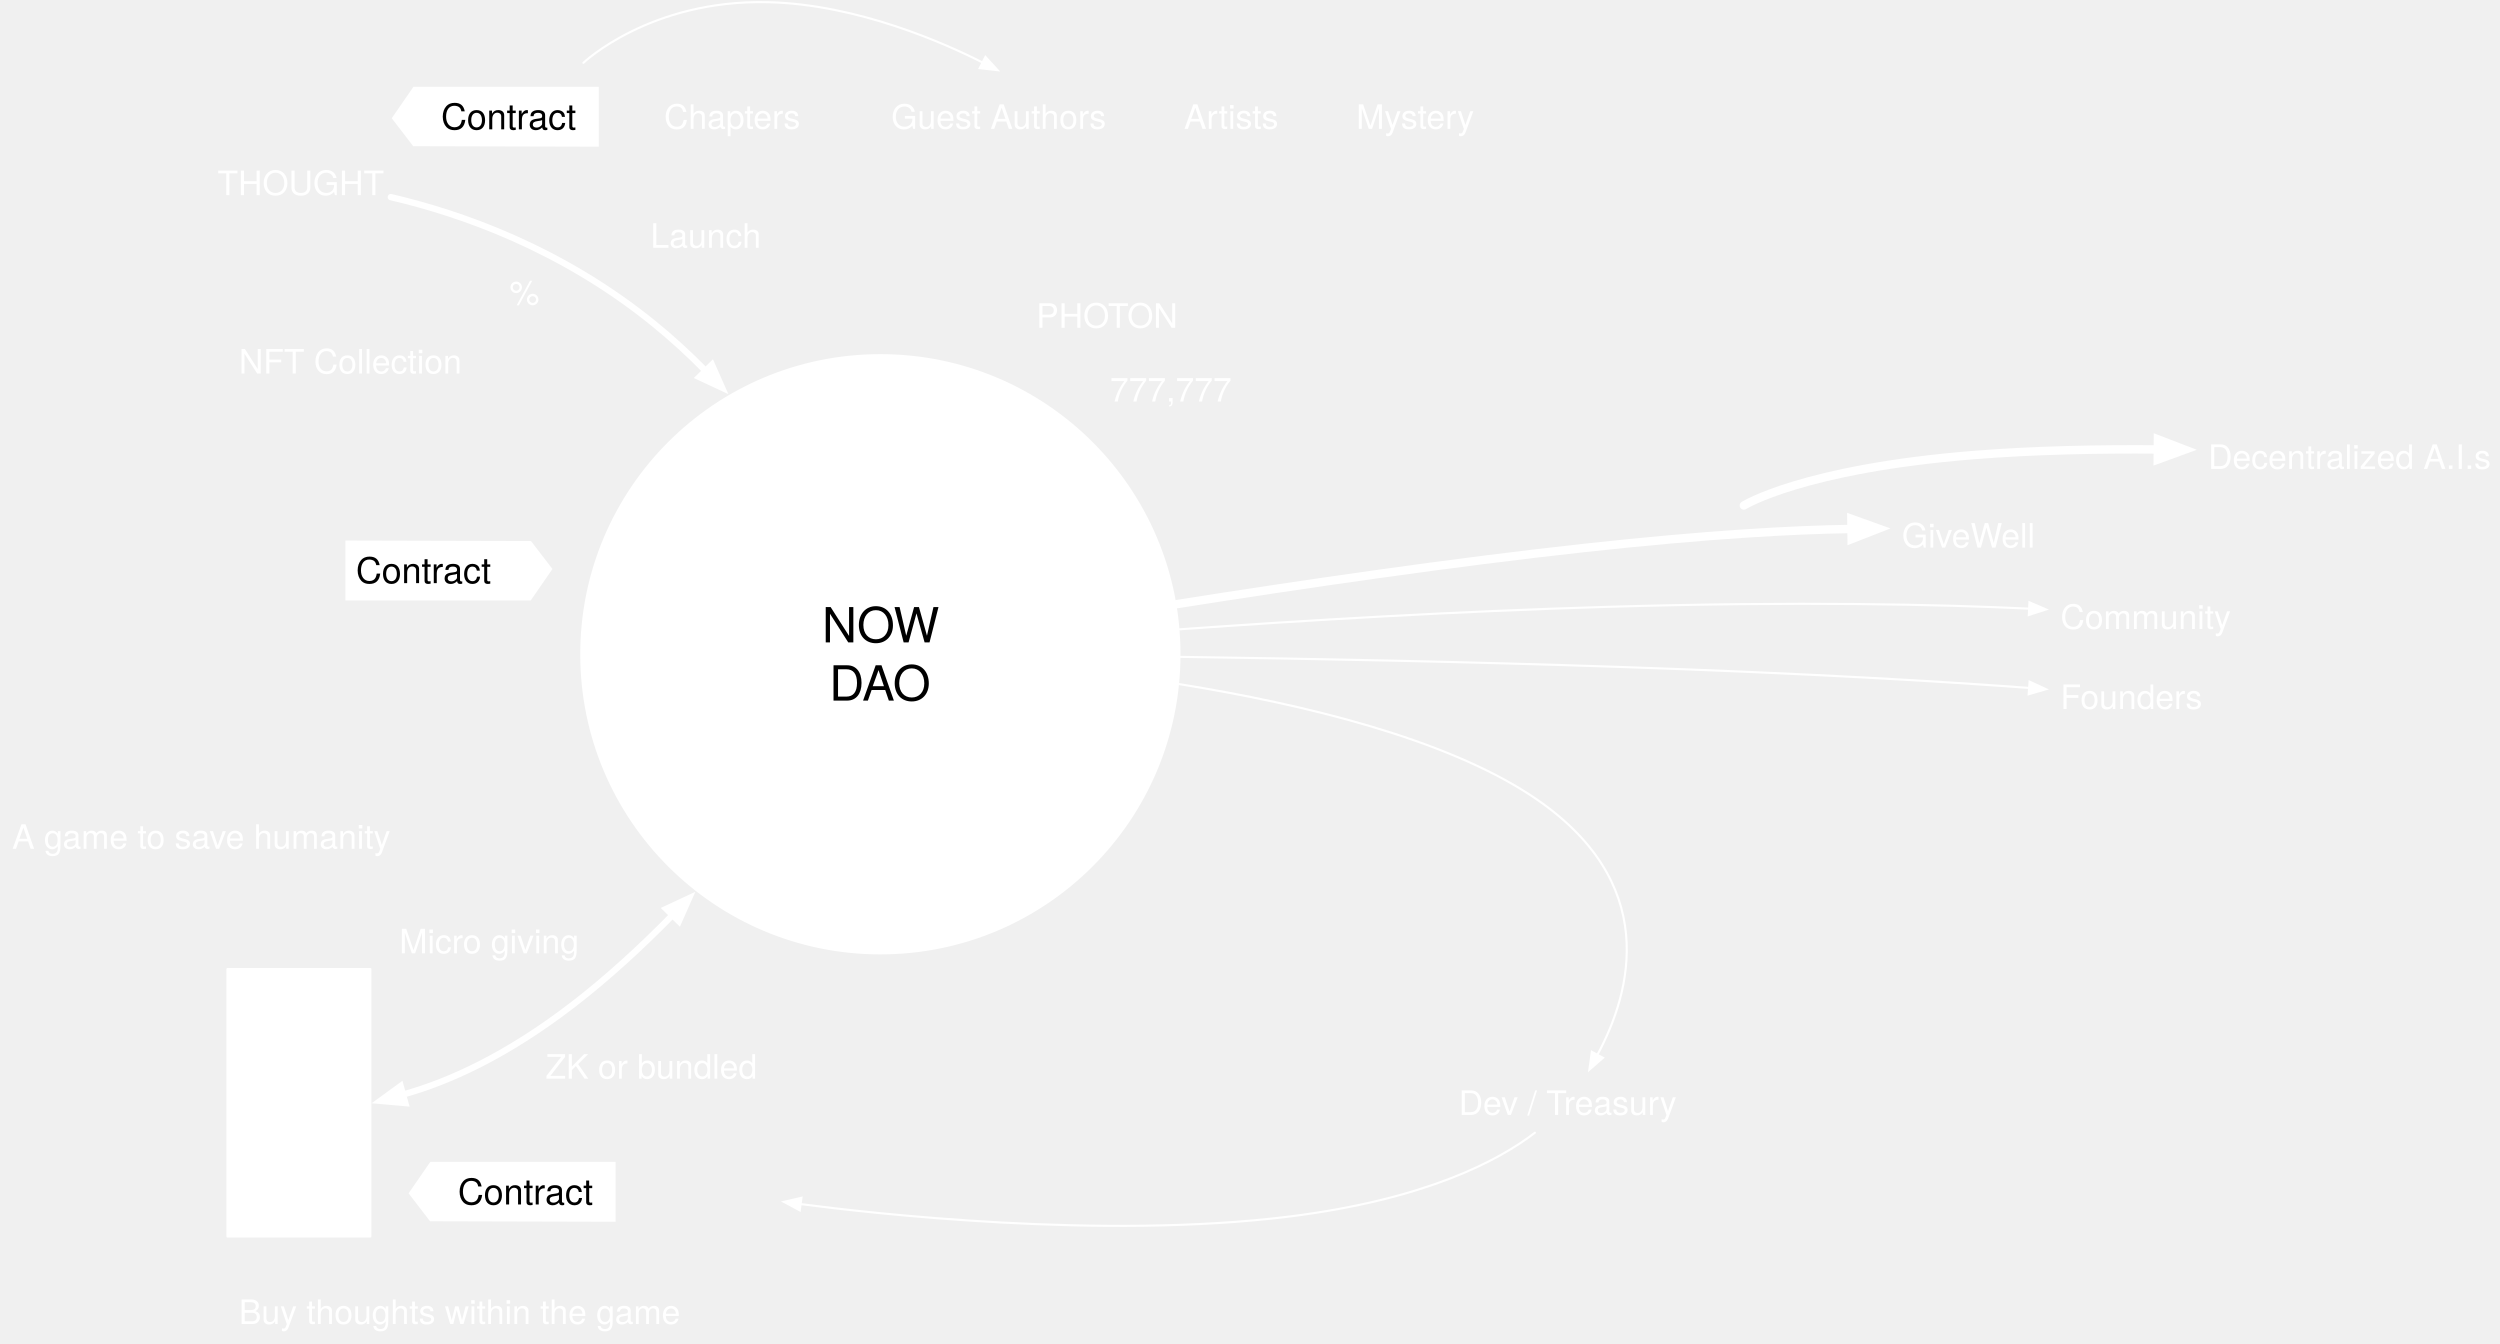
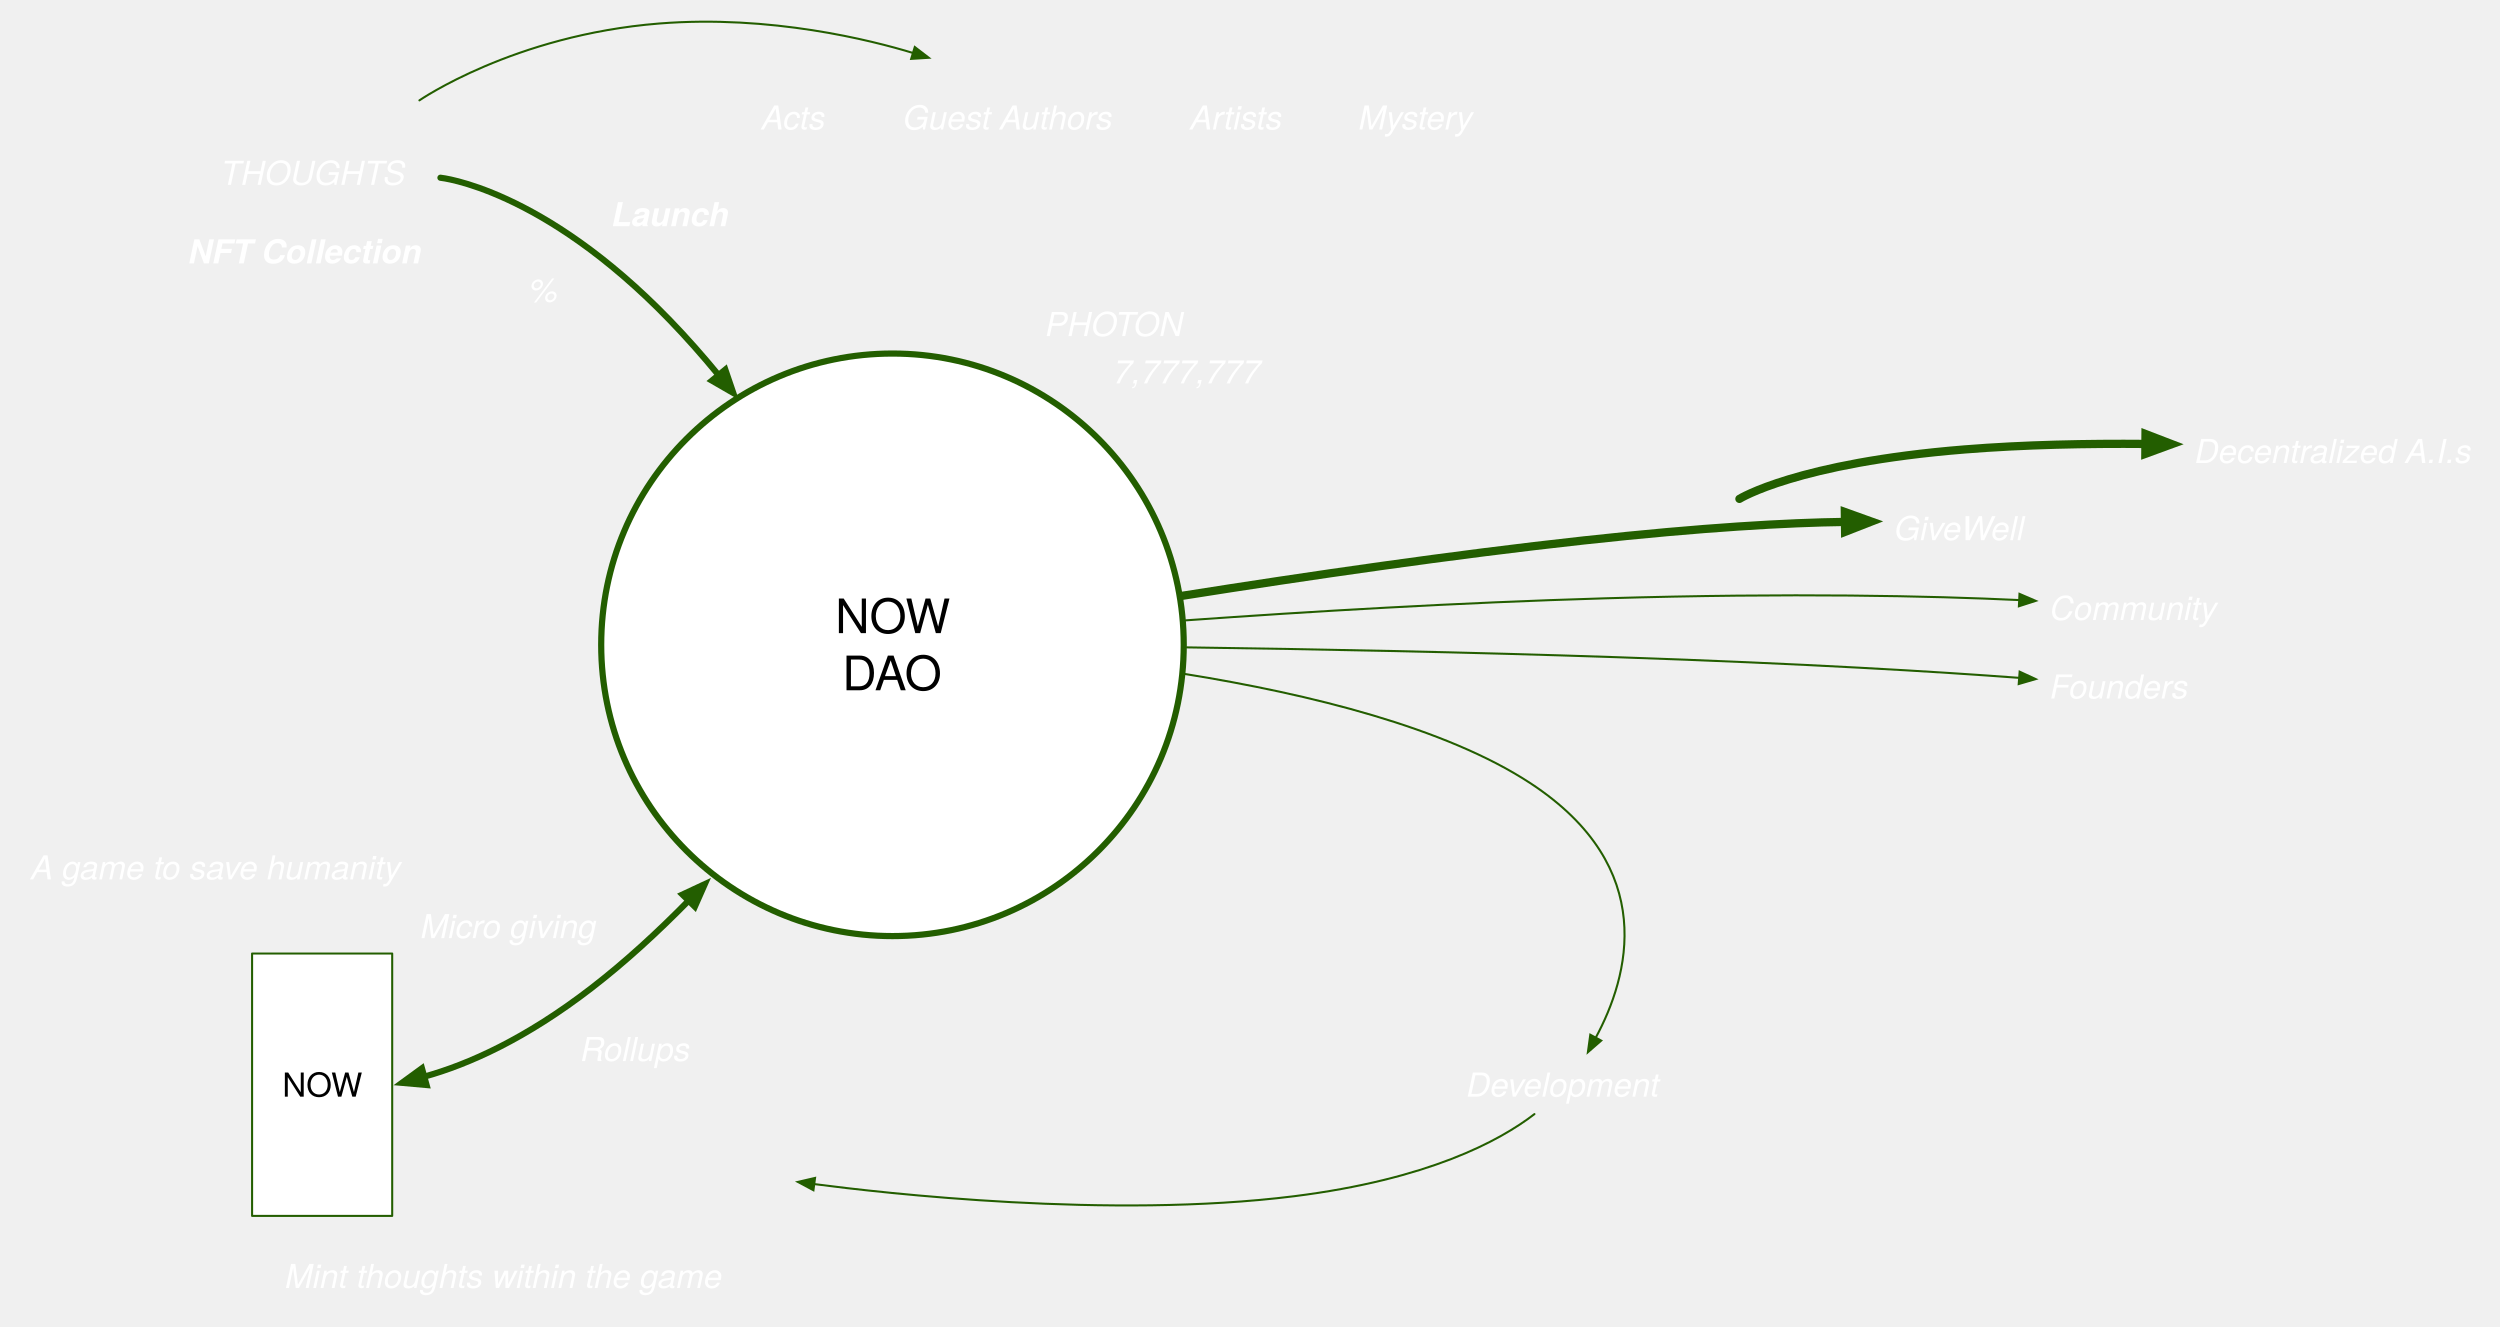
- <svg xmlns="http://www.w3.org/2000/svg" version="1.1" viewBox="-628 118 1187 638" width="1187" height="638">
+ <svg xmlns="http://www.w3.org/2000/svg" version="1.1" viewBox="-642.032 116.5 1210.216 641.948" width="1210.216" height="641.948">
  <defs>
-     <marker orient="auto" overflow="visible" markerUnits="strokeWidth" id="FilledArrow_Marker" stroke-linejoin="miter" stroke-miterlimit="10" viewBox="-1 -3 6 6" markerWidth="6" markerHeight="6" color="white">
+     <marker orient="auto" overflow="visible" markerUnits="strokeWidth" id="FilledArrow_Marker" stroke-linejoin="miter" stroke-miterlimit="10" viewBox="-1 -3 6 6" markerWidth="6" markerHeight="6" color="#235e00">
      <g>
        <path d="M 3.733 0 L 0 -1.4 L 0 1.4 Z" fill="currentColor" stroke="currentColor" stroke-width="1" />
      </g>
    </marker>
-     <marker orient="auto" overflow="visible" markerUnits="strokeWidth" id="FilledArrow_Marker_2" stroke-linejoin="miter" stroke-miterlimit="10" viewBox="-1 -4 10 8" markerWidth="10" markerHeight="8" color="white">
+     <marker orient="auto" overflow="visible" markerUnits="strokeWidth" id="FilledArrow_Marker_2" stroke-linejoin="miter" stroke-miterlimit="10" viewBox="-1 -4 10 8" markerWidth="10" markerHeight="8" color="#235e00">
      <g>
        <path d="M 8 0 L 0 -3 L 0 3 Z" fill="currentColor" stroke="currentColor" stroke-width="1" />
      </g>
    </marker>
-     <marker orient="auto" overflow="visible" markerUnits="strokeWidth" id="FilledArrow_Marker_3" stroke-linejoin="miter" stroke-miterlimit="10" viewBox="-1 -3 6 6" markerWidth="6" markerHeight="6" color="white">
+     <marker orient="auto" overflow="visible" markerUnits="strokeWidth" id="FilledArrow_Marker_3" stroke-linejoin="miter" stroke-miterlimit="10" viewBox="-1 -3 6 6" markerWidth="6" markerHeight="6" color="#235e00">
      <g>
        <path d="M 3.2 0 L 0 -1.2 L 0 1.2 Z" fill="currentColor" stroke="currentColor" stroke-width="1" />
      </g>
    </marker>
-     <marker orient="auto" overflow="visible" markerUnits="strokeWidth" id="FilledArrow_Marker_4" stroke-linejoin="miter" stroke-miterlimit="10" viewBox="-5 -3 6 6" markerWidth="6" markerHeight="6" color="white">
+     <marker orient="auto" overflow="visible" markerUnits="strokeWidth" id="FilledArrow_Marker_4" stroke-linejoin="miter" stroke-miterlimit="10" viewBox="-5 -3 6 6" markerWidth="6" markerHeight="6" color="#235e00">
      <g>
        <path d="M -3.733 0 L 0 1.4 L 0 -1.4 Z" fill="currentColor" stroke="currentColor" stroke-width="1" />
      </g>
    </marker>
  </defs>
-   <g id="Canvas_2" stroke="none" stroke-dasharray="none" fill="none" stroke-opacity="1" fill-opacity="1">
-     <g id="Canvas_2_Layer_1">
+   <g id="Original_Inverse" fill-opacity="1" stroke-opacity="1" fill="none" stroke-dasharray="none" stroke="none">
+     <g id="Original_Inverse_Layer_1">
      <g id="Graphic_35">
        <circle cx="-210" cy="428.646" r="141" fill="white" />
-         <circle cx="-210" cy="428.646" r="141" stroke="white" stroke-linecap="round" stroke-linejoin="round" stroke-width="3" />
+         <circle cx="-210" cy="428.646" r="141" stroke="#235e00" stroke-linecap="round" stroke-linejoin="round" stroke-width="3" />
      </g>
      <g id="Graphic_34">
        <text transform="translate(-237.692 401.0023)" fill="black">
          <tspan font-family="Helvetica Neue" font-size="23" fill="black" x="0" y="22">NOW</tspan>
          <tspan font-family="Helvetica Neue" font-size="23" fill="black" x="3.404" y="49.644">DAO</tspan>
        </text>
      </g>
      <g id="Graphic_33">
-         <text transform="translate(-135.984 258.6463)" fill="white">
-           <tspan font-family="Helvetica Neue" font-size="16" fill="white" x="0" y="15">PHOTON</tspan>
+         <text transform="translate(-136 264.1983)" fill="white">
+           <tspan font-family="Helvetica Neue" font-style="italic" font-size="16" fill="white" x="0" y="15">PHOTON</tspan>
        </text>
      </g>
      <g id="Graphic_32">
-         <text transform="translate(-524.744 195.6463)" fill="white">
-           <tspan font-family="Helvetica Neue" font-size="16" fill="white" x="8597567e-19" y="15">THOUGHT</tspan>
+         <text transform="translate(-535.112 191)" fill="white">
+           <tspan font-family="Helvetica Neue" font-style="italic" font-size="16" fill="white" x="14210855e-20" y="15">THOUGHTS</tspan>
        </text>
      </g>
      <g id="Graphic_31">
-         <text transform="translate(-312.704 164.1983)" fill="white">
-           <tspan font-family="Helvetica Neue" font-size="16" fill="white" x="31974423e-20" y="15">Chapters</tspan>
+         <text transform="translate(-273.32 164.1983)" fill="white">
+           <tspan font-family="Helvetica Neue" font-style="italic" font-size="16" fill="white" x="0" y="15">Acts</tspan>
        </text>
      </g>
      <g id="Graphic_30">
-         <text transform="translate(-101 293.6463)" fill="white">
-           <tspan font-family="Helvetica Neue" font-size="16" fill="white" x="2593481e-19" y="15">777,777</tspan>
+         <text transform="translate(-103 287.0943)" fill="white">
+           <tspan font-family="Helvetica Neue" font-style="italic" font-size="16" fill="white" x="73896445e-20" y="15">7,777,777</tspan>
        </text>
      </g>
      <g id="Line_29">
-         <path d="M -442.432 211.594 C -409.099 219.355 -361.596 235.982 -317.807 271.475 C -308.915 278.682 -300.651 286.282 -292.988 294.092" marker-end="url(#FilledArrow_Marker)" stroke="white" stroke-linecap="round" stroke-linejoin="round" stroke-width="3" />
+         <path d="M -428.814 202.542 C -428.814 202.542 -379.798 207.418 -317.807 271.475 C -309.624 279.931 -301.722 288.893 -294.171 298.081" marker-end="url(#FilledArrow_Marker)" stroke="#235e00" stroke-linecap="round" stroke-linejoin="round" stroke-width="3" />
      </g>
      <g id="Graphic_28">
        <text transform="translate(-204.848 164.1983)" fill="white">
-           <tspan font-family="Helvetica Neue" font-size="16" fill="white" x="0" y="15">Guest Authors</tspan>
+           <tspan font-family="Helvetica Neue" font-style="italic" font-size="16" fill="white" x="0" y="15">Guest Authors</tspan>
        </text>
      </g>
      <g id="Line_27">
-         <path d="M -67.505 429.885 C -5.736 430.745 68.809 432.197 140.754 434.646 C 232.27 437.762 296.174 441.697 335.429 444.637" marker-end="url(#FilledArrow_Marker_2)" stroke="white" stroke-linecap="round" stroke-linejoin="round" stroke-width="1" />
+         <path d="M -67.505 429.885 C -5.736 430.745 68.809 432.197 140.754 434.646 C 232.27 437.762 296.174 441.697 335.429 444.637" marker-end="url(#FilledArrow_Marker_2)" stroke="#235e00" stroke-linecap="round" stroke-linejoin="round" stroke-width="1" />
      </g>
      <g id="Graphic_26">
        <text transform="translate(350.304 439.6463)" fill="white">
-           <tspan font-family="Helvetica Neue" font-size="16" fill="white" x="0" y="15">Founders</tspan>
+           <tspan font-family="Helvetica Neue" font-style="italic" font-size="16" fill="white" x="0" y="15">Founders</tspan>
        </text>
      </g>
      <g id="Graphic_25">
-         <text transform="translate(64.6 632.3703)" fill="white">
-           <tspan font-family="Helvetica Neue" font-size="16" fill="white" x="42632564e-20" y="15">Dev / Treasury</tspan>
+         <text transform="translate(67.856 632.3703)" fill="white">
+           <tspan font-family="Helvetica Neue" font-style="italic" font-size="16" fill="white" x="0" y="15">Development</tspan>
        </text>
      </g>
      <g id="Graphic_24">
        <text transform="translate(275 363)" fill="white">
-           <tspan font-family="Helvetica Neue" font-size="16" fill="white" x="0" y="15">GiveWell</tspan>
+           <tspan font-family="Helvetica Neue" font-style="italic" font-size="16" fill="white" x="0" y="15">GiveWell</tspan>
        </text>
      </g>
      <g id="Graphic_23">
        <text transform="translate(350.32 401.6463)" fill="white">
-           <tspan font-family="Helvetica Neue" font-size="16" fill="white" x="8668621e-19" y="15">Community</tspan>
+           <tspan font-family="Helvetica Neue" font-style="italic" font-size="16" fill="white" x="8668621e-19" y="15">Community</tspan>
        </text>
      </g>
      <g id="Line_22">
-         <path d="M -68.2 442.801 C -7.946 452.523 57.724 468.734 98.725 495.588 C 161.297 536.572 146.421 589.253 130.446 618.825" marker-end="url(#FilledArrow_Marker_2)" stroke="white" stroke-linecap="round" stroke-linejoin="round" stroke-width="1" />
+         <path d="M -68.2 442.801 C -7.946 452.523 57.724 468.734 98.725 495.588 C 161.297 536.572 146.421 589.253 130.446 618.825" marker-end="url(#FilledArrow_Marker_2)" stroke="#235e00" stroke-linecap="round" stroke-linejoin="round" stroke-width="1" />
      </g>
      <g id="Line_21">
-         <path d="M -69.484 404.881 C -9.275 395.352 61.544 385.019 124.515 378.131 C 182.715 371.765 223.311 369.532 251.094 369.151" marker-end="url(#FilledArrow_Marker_3)" stroke="white" stroke-linecap="round" stroke-linejoin="round" stroke-width="4" />
+         <path d="M -69.484 404.881 C -9.275 395.352 61.544 385.019 124.515 378.131 C 182.715 371.765 223.311 369.532 251.094 369.151" marker-end="url(#FilledArrow_Marker_3)" stroke="#235e00" stroke-linecap="round" stroke-linejoin="round" stroke-width="4" />
      </g>
      <g id="Line_20">
-         <path d="M -67.99 416.801 C -8.277 412.527 63.806 408.239 135.121 406.131 C 226.01 403.444 292.851 404.973 335.434 406.984" marker-end="url(#FilledArrow_Marker_2)" stroke="white" stroke-linecap="round" stroke-linejoin="round" stroke-width="1" />
+         <path d="M -67.99 416.801 C -8.277 412.527 63.806 408.239 135.121 406.131 C 226.01 403.444 292.851 404.973 335.434 406.984" marker-end="url(#FilledArrow_Marker_2)" stroke="#235e00" stroke-linecap="round" stroke-linejoin="round" stroke-width="1" />
      </g>
      <g id="Graphic_19">
        <text transform="translate(-65.848 164.1983)" fill="white">
-           <tspan font-family="Helvetica Neue" font-size="16" fill="white" x="6288303e-19" y="15">Artists</tspan>
+           <tspan font-family="Helvetica Neue" font-style="italic" font-size="16" fill="white" x="6288303e-19" y="15">Artists</tspan>
        </text>
      </g>
      <g id="Graphic_18">
        <rect x="-520" y="578.094" width="67.824" height="127" fill="white" />
-         <rect x="-520" y="578.094" width="67.824" height="127" stroke="white" stroke-linecap="round" stroke-linejoin="round" stroke-width="1" />
+         <rect x="-520" y="578.094" width="67.824" height="127" stroke="#235e00" stroke-linecap="round" stroke-linejoin="round" stroke-width="1" />
      </g>
      <g id="Line_17">
-         <path d="M -436.66 637.692 C -415.192 631.733 -387.613 619.414 -355.699 594.798 C -339.385 582.215 -323.538 567.653 -308.673 552.485" marker-end="url(#FilledArrow_Marker)" marker-start="url(#FilledArrow_Marker_4)" stroke="white" stroke-linecap="round" stroke-linejoin="round" stroke-width="3" />
+         <path d="M -436.66 637.692 C -415.192 631.733 -387.613 619.414 -355.699 594.798 C -339.385 582.215 -323.538 567.653 -308.673 552.485" marker-end="url(#FilledArrow_Marker)" marker-start="url(#FilledArrow_Marker_4)" stroke="#235e00" stroke-linecap="round" stroke-linejoin="round" stroke-width="3" />
      </g>
      <g id="Line_16">
-         <path d="M 200 358 C 200 358 227.716 340.623 308.97 334.07 C 337.899 331.738 368.772 331.167 396.537 331.4" marker-end="url(#FilledArrow_Marker_3)" stroke="white" stroke-linecap="round" stroke-linejoin="round" stroke-width="4" />
+         <path d="M 200 358 C 200 358 227.716 340.623 308.97 334.07 C 337.899 331.738 368.772 331.167 396.537 331.4" marker-end="url(#FilledArrow_Marker_3)" stroke="#235e00" stroke-linecap="round" stroke-linejoin="round" stroke-width="4" />
      </g>
      <g id="Graphic_15">
        <text transform="translate(420.432 325.6463)" fill="white">
-           <tspan font-family="Helvetica Neue" font-size="16" fill="white" x="19895197e-20" y="15">Decentralized A.I.s</tspan>
-         </text>
-       </g>
-       <g id="Graphic_14">
-         <path d="M -464 374.646 L -464 403.094 L -376.014 403.094 C -376.014 403.094 -365.699 388.159 -365.699 388.159 C -365.699 388.159 -375.882 374.883 -375.882 374.884 L -464 374.647 Z" fill="white" />
-         <text transform="translate(-459 378.8703)" fill="black">
-           <tspan font-family="Helvetica" font-size="17" fill="black" x="0" y="16">Contract</tspan>
+           <tspan font-family="Helvetica Neue" font-style="italic" font-size="16" fill="white" x="19895197e-20" y="15">Decentralized A.I.s</tspan>
        </text>
      </g>
      <g id="Graphic_13">
-         <text transform="translate(-369 615.1463)" fill="white">
-           <tspan font-family="Helvetica Neue" font-size="16" fill="white" x="61106675e-20" y="15">ZK or bundled</tspan>
+         <text transform="translate(-361 615.1463)" fill="white">
+           <tspan font-family="Helvetica Neue" font-style="italic" font-size="16" fill="white" x="6679102e-19" y="15">Rollups</tspan>
        </text>
      </g>
      <g id="Graphic_12">
-         <text transform="translate(-505.344 632.3703)" fill="white">
-           <tspan font-family="Helvetica Neue" font-size="16" fill="white" x="0" y="15">NOW</tspan>
-         </text>
-       </g>
-       <g id="Graphic_11">
-         <path d="M -335.699 698.094 L -335.699 669.646 L -423.684 669.646 C -423.684 669.646 -434 684.581 -434 684.581 C -434 684.581 -423.817 697.858 -423.817 697.857 C -423.817 697.857 -335.699 698.094 -335.699 698.094 Z" fill="white" />
-         <text transform="translate(-429 673.8703)" fill="black">
-           <tspan font-family="Helvetica" font-size="17" fill="black" x="18.409" y="16">Contract</tspan>
-         </text>
-       </g>
-       <g id="Graphic_10">
-         <path d="M -343.699 187.646 L -343.699 159.198 L -431.684 159.198 C -431.684 159.198 -442 174.133 -442 174.133 C -442 174.133 -431.817 187.41 -431.817 187.409 C -431.817 187.409 -343.699 187.646 -343.699 187.646 Z" fill="white" />
-         <text transform="translate(-437 163.4223)" fill="black">
-           <tspan font-family="Helvetica" font-size="17" fill="black" x="18.409" y="16">Contract</tspan>
+         <text transform="translate(-505.352 632.3703)" fill="black">
+           <tspan font-family="Helvetica Neue" font-size="16" fill="black" x="0" y="15">NOW</tspan>
        </text>
      </g>
      <g id="Line_9">
-         <path d="M -351 147.828 C -351 147.828 -319.527 117.752 -263.364 119.04 C -220.715 120.018 -179.058 138.732 -161.48 147.682" marker-end="url(#FilledArrow_Marker_2)" stroke="white" stroke-linecap="round" stroke-linejoin="round" stroke-width="1" />
+         <path d="M -439 165.086 C -439 165.086 -393.355 133.516 -323 127.888 C -269.032 123.571 -219.99 136.076 -200.074 142.136" marker-end="url(#FilledArrow_Marker_2)" stroke="#235e00" stroke-linecap="round" stroke-linejoin="round" stroke-width="1" />
      </g>
      <g id="Graphic_8">
-         <text transform="translate(-514.552 731.6463)" fill="white">
-           <tspan font-family="Helvetica Neue" font-size="16" fill="white" x="0" y="15">Buy thoughts within the game</tspan>
+         <text transform="translate(-515 725)" fill="white">
+           <tspan font-family="Helvetica Neue" font-style="italic" font-size="16" fill="white" x="10.992" y="15">Mint thoughts within the game</tspan>
        </text>
      </g>
      <g id="Graphic_7">
-         <text transform="translate(15.96 164.1983)" fill="white">
-           <tspan font-family="Helvetica Neue" font-size="16" fill="white" x="37658765e-20" y="15">Mystery</tspan>
+         <text transform="translate(15.648 164.1983)" fill="white">
+           <tspan font-family="Helvetica Neue" font-style="italic" font-size="16" fill="white" x="37658765e-20" y="15">Mystery</tspan>
        </text>
      </g>
      <g id="Graphic_6">
        <text transform="translate(-441.2856 555.6463)" fill="white">
-           <tspan font-family="Helvetica Neue" font-size="16" fill="white" x="2.893" y="15">Micro giving</tspan>
+           <tspan font-family="Helvetica Neue" font-style="italic" font-size="16" fill="white" x="2.893" y="15">Micro giving</tspan>
        </text>
      </g>
      <g id="Graphic_5">
-         <text transform="translate(-319.136 219.6463)" fill="white">
-           <tspan font-family="Helvetica Neue" font-size="16" fill="white" x="27711167e-20" y="16">Launch</tspan>
+         <text transform="translate(-346 210)" fill="white">
+           <tspan font-family="Helvetica Neue" font-style="italic" font-weight="bold" font-size="16" fill="white" x="27711167e-20" y="16">Launch</tspan>
        </text>
      </g>
      <g id="Line_4">
-         <path d="M 100.773 655.818 C 83.814 668.893 49.284 687.443 -15.672 695.588 C -104.373 706.711 -214.781 694.04 -247.871 689.696" marker-end="url(#FilledArrow_Marker_2)" stroke="white" stroke-linecap="round" stroke-linejoin="round" stroke-width="1" />
+         <path d="M 100.773 655.818 C 83.814 668.893 49.284 687.443 -15.672 695.588 C -104.373 706.711 -214.781 694.04 -247.871 689.696" marker-end="url(#FilledArrow_Marker_2)" stroke="#235e00" stroke-linecap="round" stroke-linejoin="round" stroke-width="1" />
      </g>
      <g id="Graphic_3">
-         <text transform="translate(-622.248 506.0083)" fill="white">
-           <tspan font-family="Helvetica Neue" font-size="16" fill="white" x="0" y="15">A game to save humanity</tspan>
+         <text transform="translate(-627.032 527.1983)" fill="white">
+           <tspan font-family="Helvetica Neue" font-style="italic" font-size="16" fill="white" x="0" y="15">A game to save humanity</tspan>
        </text>
      </g>
      <g id="Graphic_2">
        <text transform="translate(-386.1068 247.6463)" fill="white">
-           <tspan font-family="Helvetica Neue" font-size="16" fill="white" x="0" y="15">%</tspan>
+           <tspan font-family="Helvetica Neue" font-style="italic" font-size="16" fill="white" x="0" y="15">%</tspan>
        </text>
      </g>
      <g id="Graphic_37">
-         <text transform="translate(-514.552 279.3542)" fill="white">
-           <tspan font-family="Helvetica Neue" font-size="16" fill="white" x="9237056e-20" y="16">NFT Collection</tspan>
+         <text transform="translate(-550.8696 228)" fill="white">
+           <tspan font-family="Helvetica Neue" font-style="italic" font-weight="bold" font-size="16" fill="white" x="9237056e-20" y="16">NFT Collection</tspan>
        </text>
      </g>
    </g>
  </g>
</svg>
